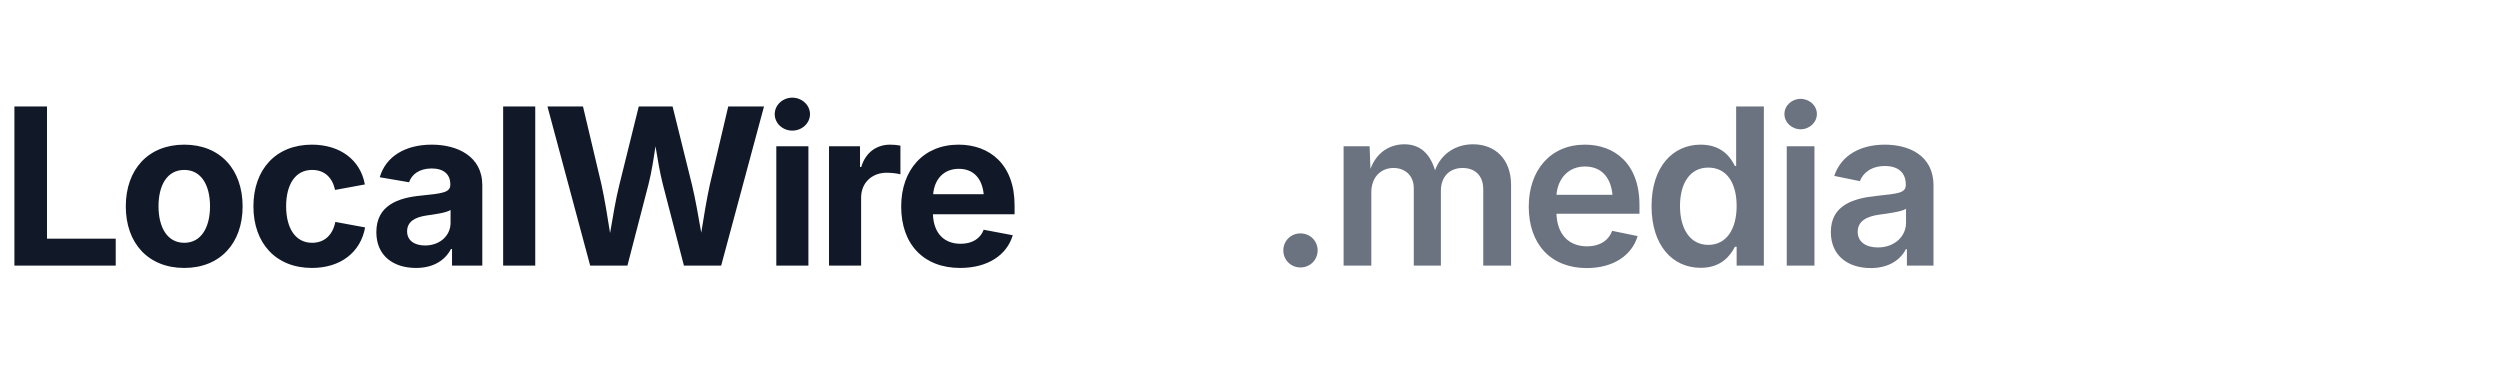
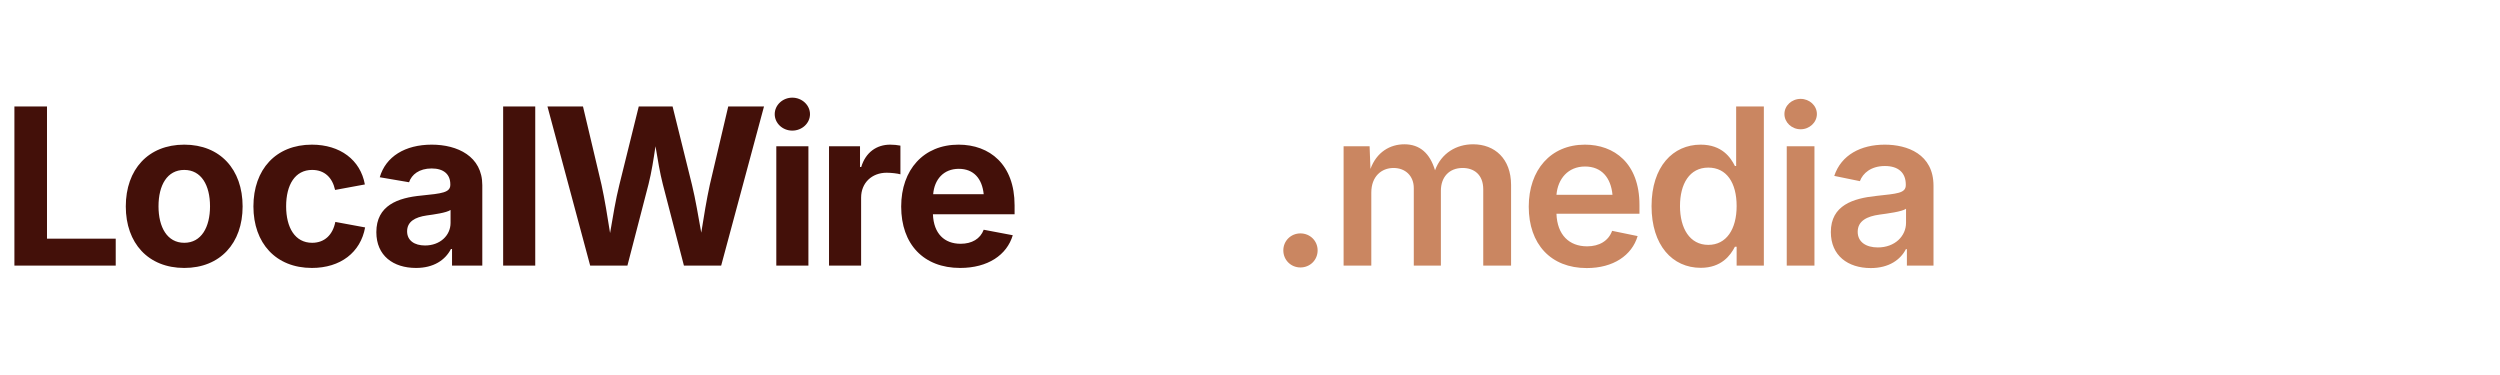
<svg xmlns="http://www.w3.org/2000/svg" viewBox="0 0 320 48" role="img" aria-label="LocalWire.media">
-   <text x="0" y="34" fill="#111827" font-family="Inter, ui-sans-serif, system-ui, sans-serif" font-size="28" font-weight="700" letter-spacing="-0.03em">LocalWire</text>
-   <text x="162" y="34" fill="#6b7280" font-family="Inter, ui-sans-serif, system-ui, sans-serif" font-size="28" font-weight="600" letter-spacing="-0.03em">.media</text>
+   <text x="0" y="34" fill="#431009" font-family="Inter, ui-sans-serif, system-ui, sans-serif" font-size="28" font-weight="700" letter-spacing="-0.03em">LocalWire</text>
+   <text x="162" y="34" fill="#CA8661" font-family="Inter, ui-sans-serif, system-ui, sans-serif" font-size="28" font-weight="600" letter-spacing="-0.03em">.media</text>
</svg>
